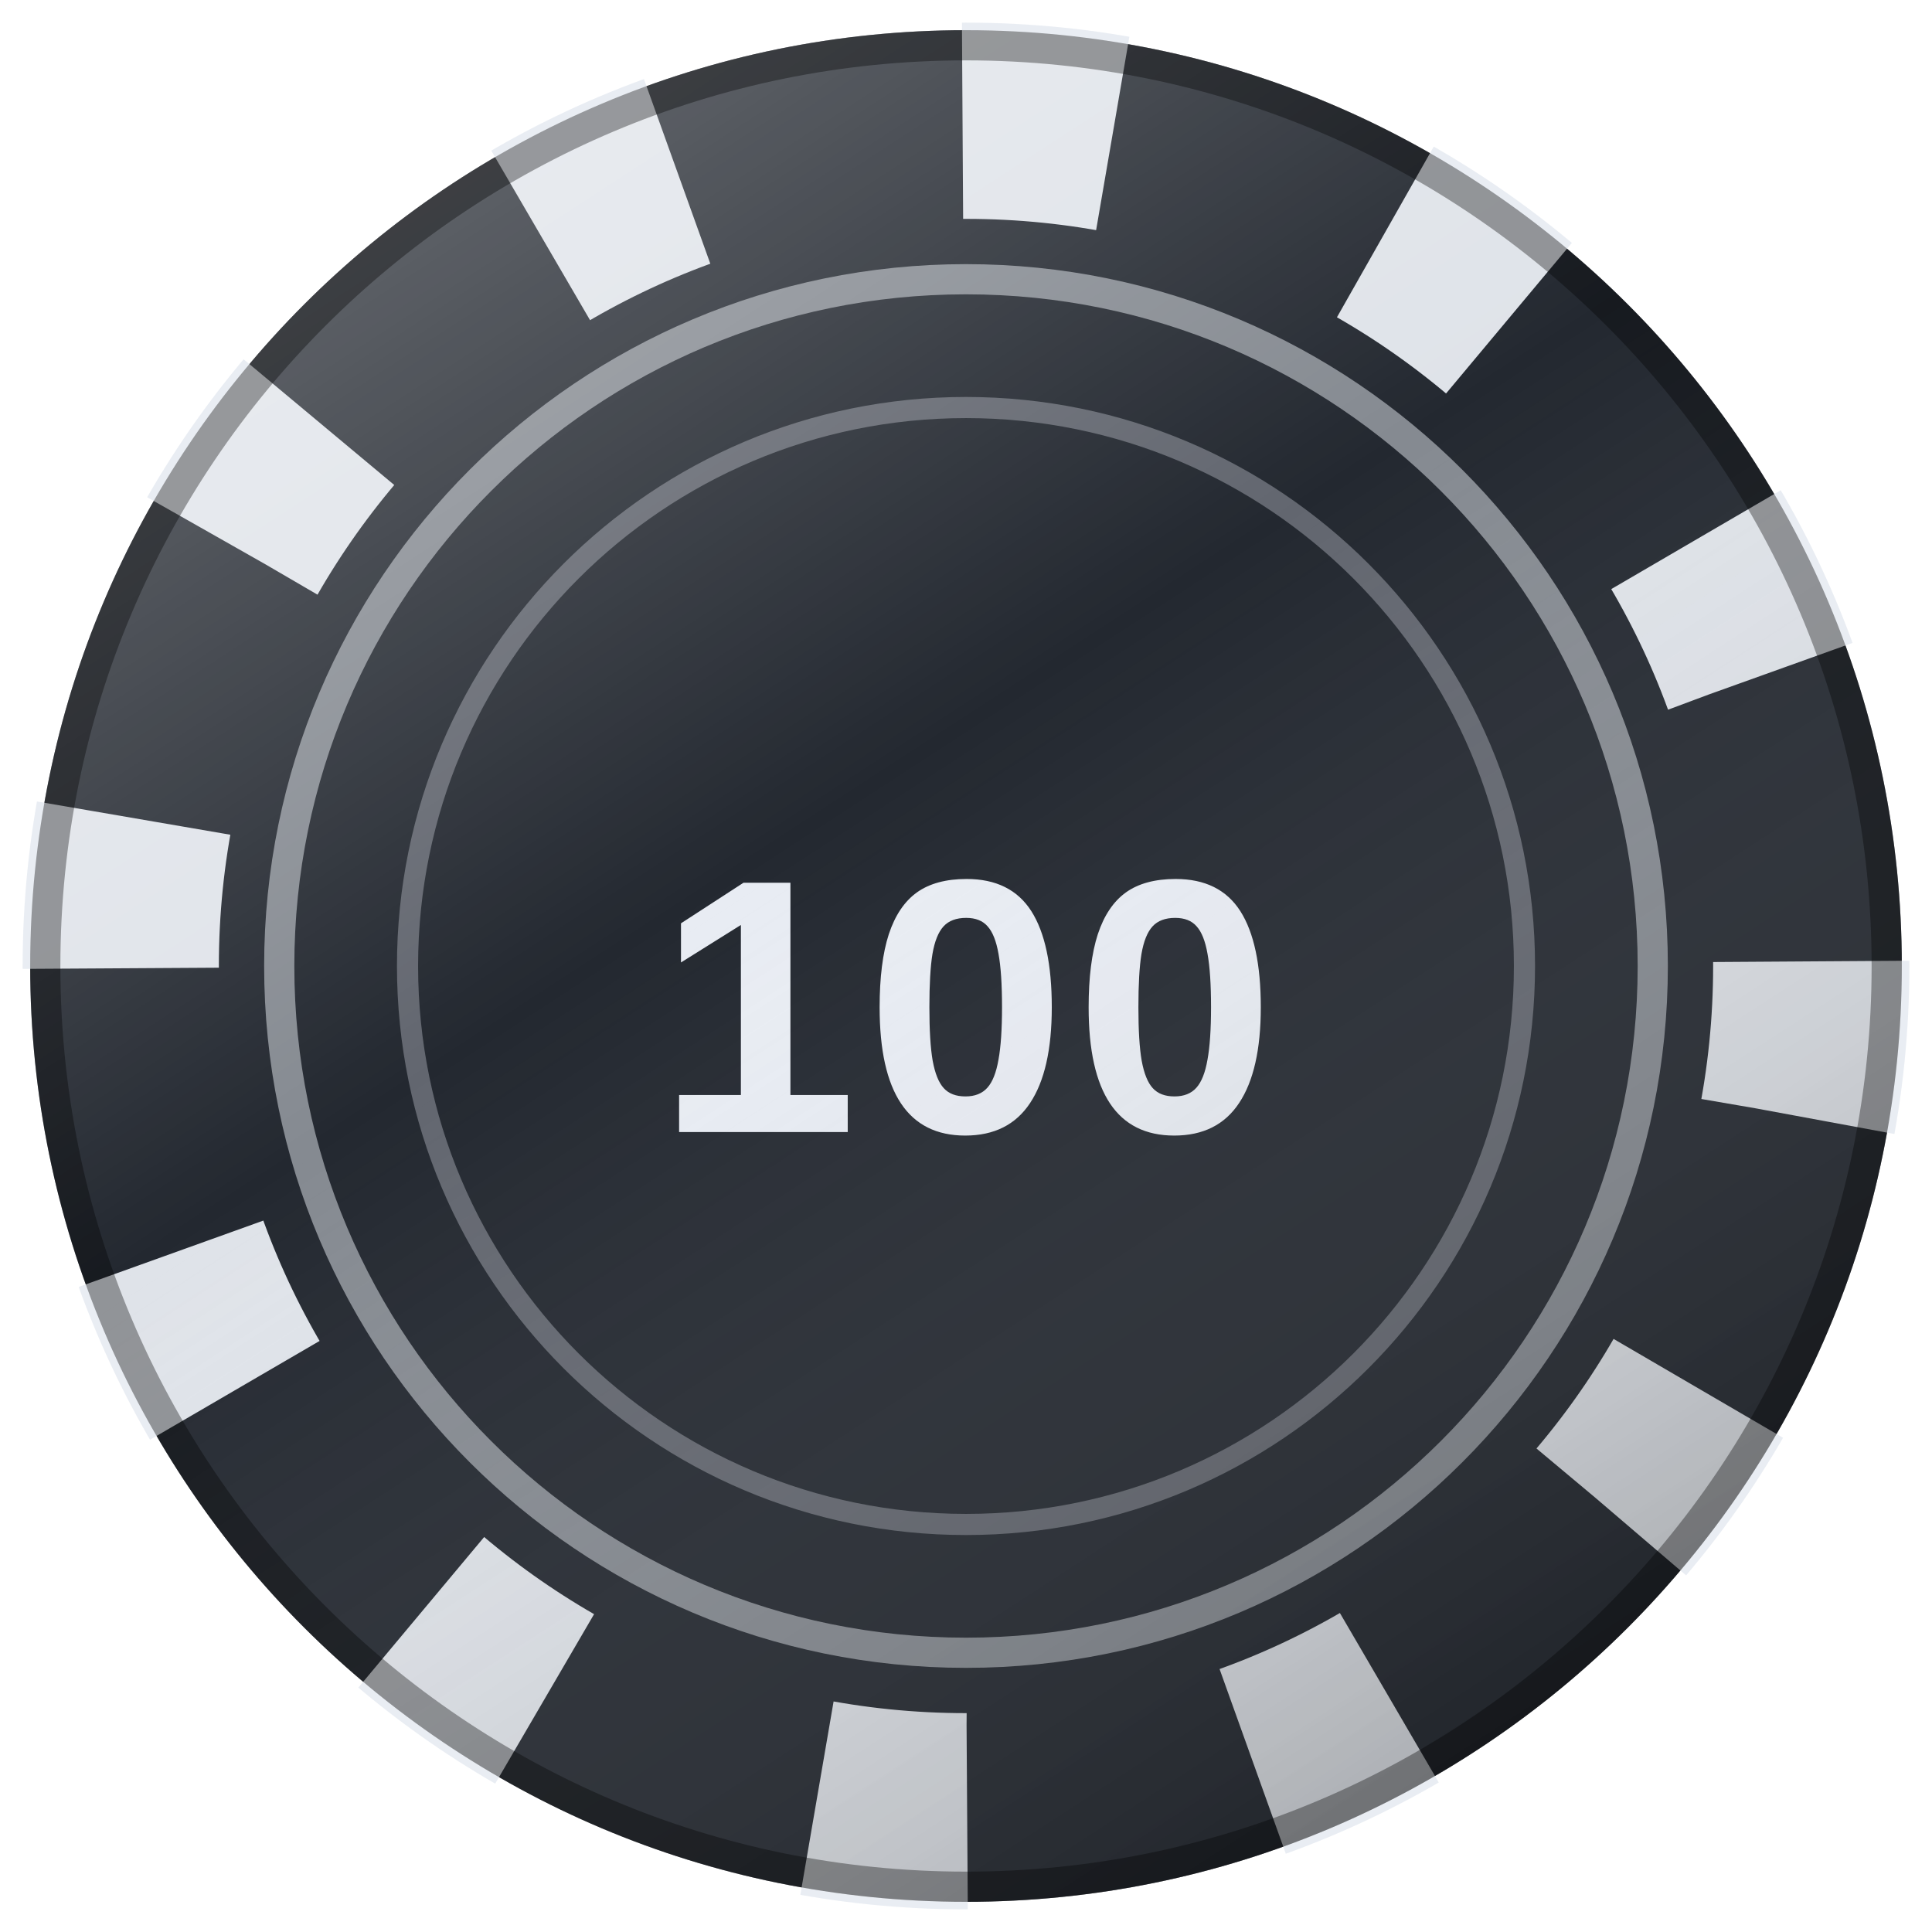
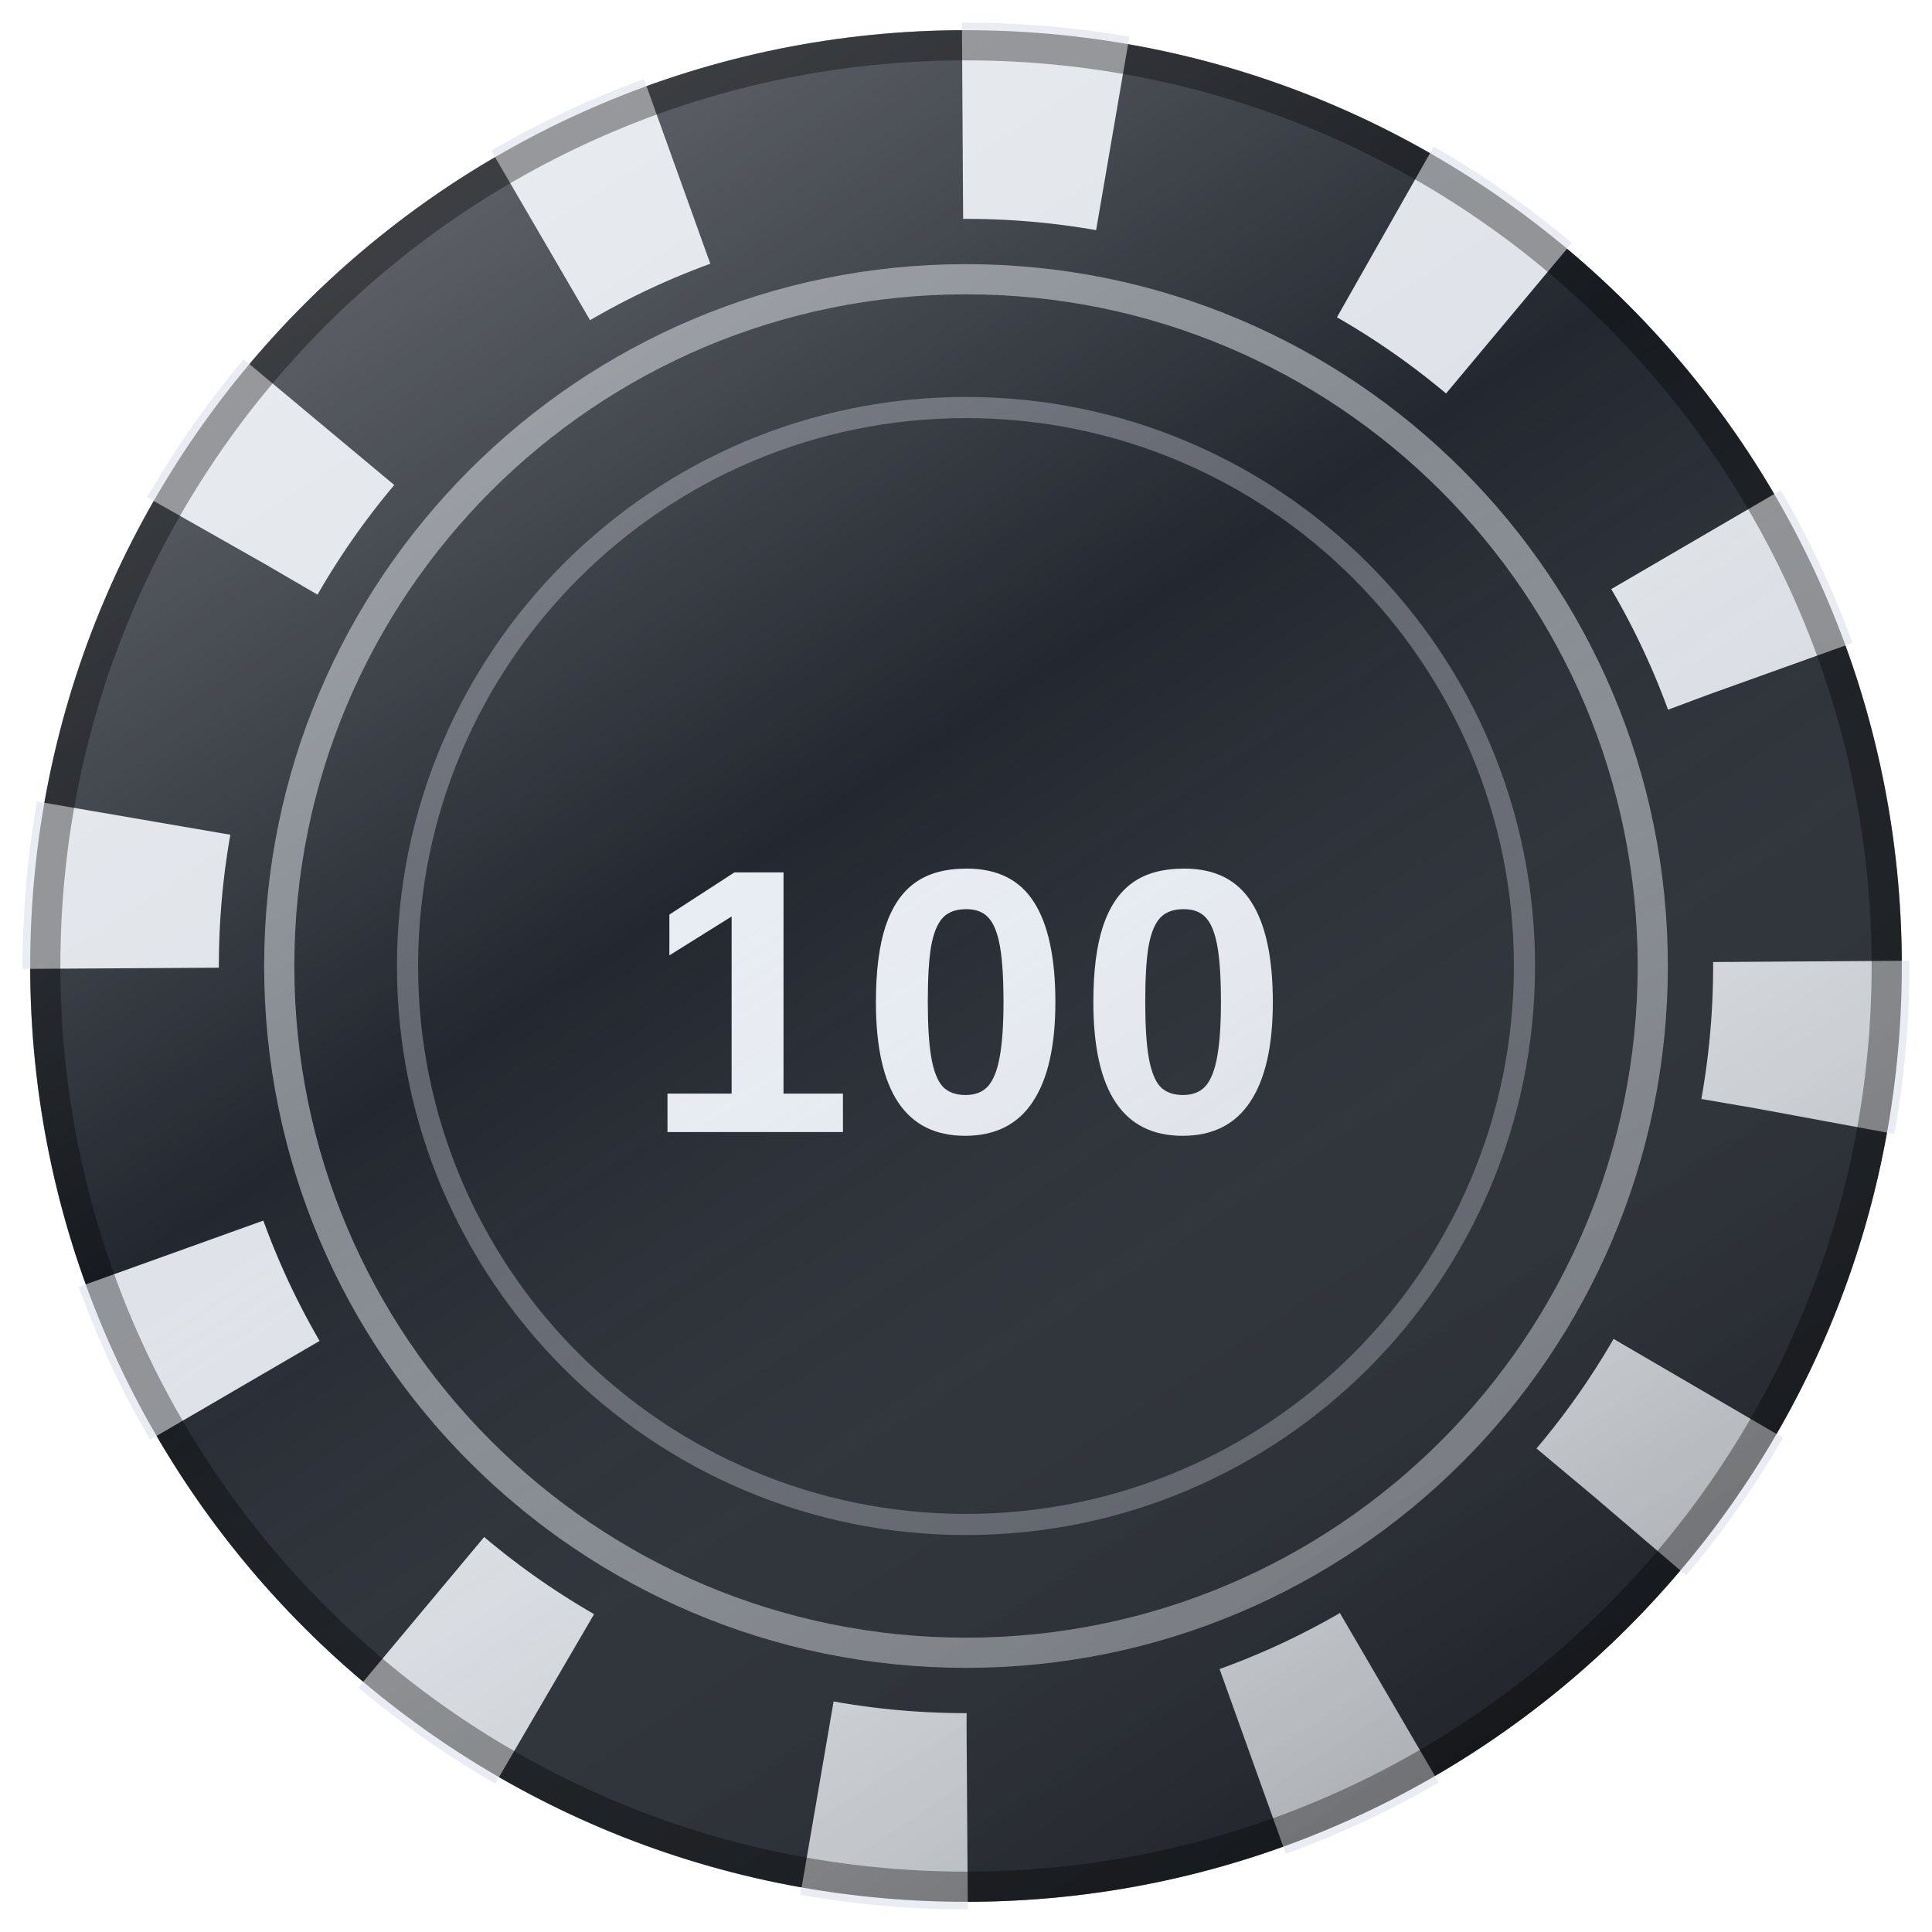
<svg xmlns="http://www.w3.org/2000/svg" viewBox="0 0 128 128" width="128" height="128">
  <defs>
    <linearGradient id="gloss" x1="0.15" y1="0" x2="0.8" y2="1">
      <stop offset="0" stop-color="#ffffff" stop-opacity="0.34" />
      <stop offset="0.42" stop-color="#ffffff" stop-opacity="0" />
      <stop offset="1" stop-color="#000000" stop-opacity="0.3" />
    </linearGradient>
  </defs>
  <circle cx="64" cy="64" r="62" fill="#232830" />
  <circle cx="64" cy="64" r="56" fill="none" stroke="#e8ecf3" stroke-width="13" stroke-dasharray="10 19.3" stroke-opacity="0.95" />
  <circle cx="64" cy="64" r="45.5" fill="#232830" />
  <circle cx="64" cy="64" r="45.5" fill="none" stroke="#e8ecf3" stroke-width="2" stroke-opacity="0.5" />
  <circle cx="64" cy="64" r="37" fill="none" stroke="#e8ecf3" stroke-width="1.4" stroke-opacity="0.32" />
-   <text x="64" y="75" text-anchor="middle" font-family="'Segoe UI',Arial,Helvetica,sans-serif" font-weight="800" font-size="24" fill="#e8ecf3" letter-spacing="0.5">100</text>
+   <text x="64" y="75" text-anchor="middle" font-family="'Segoe UI',Arial,Helvetica,sans-serif" font-weight="800" font-size="25" fill="#e8ecf3" letter-spacing="0.5">100</text>
  <circle cx="64" cy="64" r="62" fill="url(#gloss)" />
  <circle cx="64" cy="64" r="61" fill="none" stroke="#000000" stroke-opacity="0.35" stroke-width="2" />
</svg>
